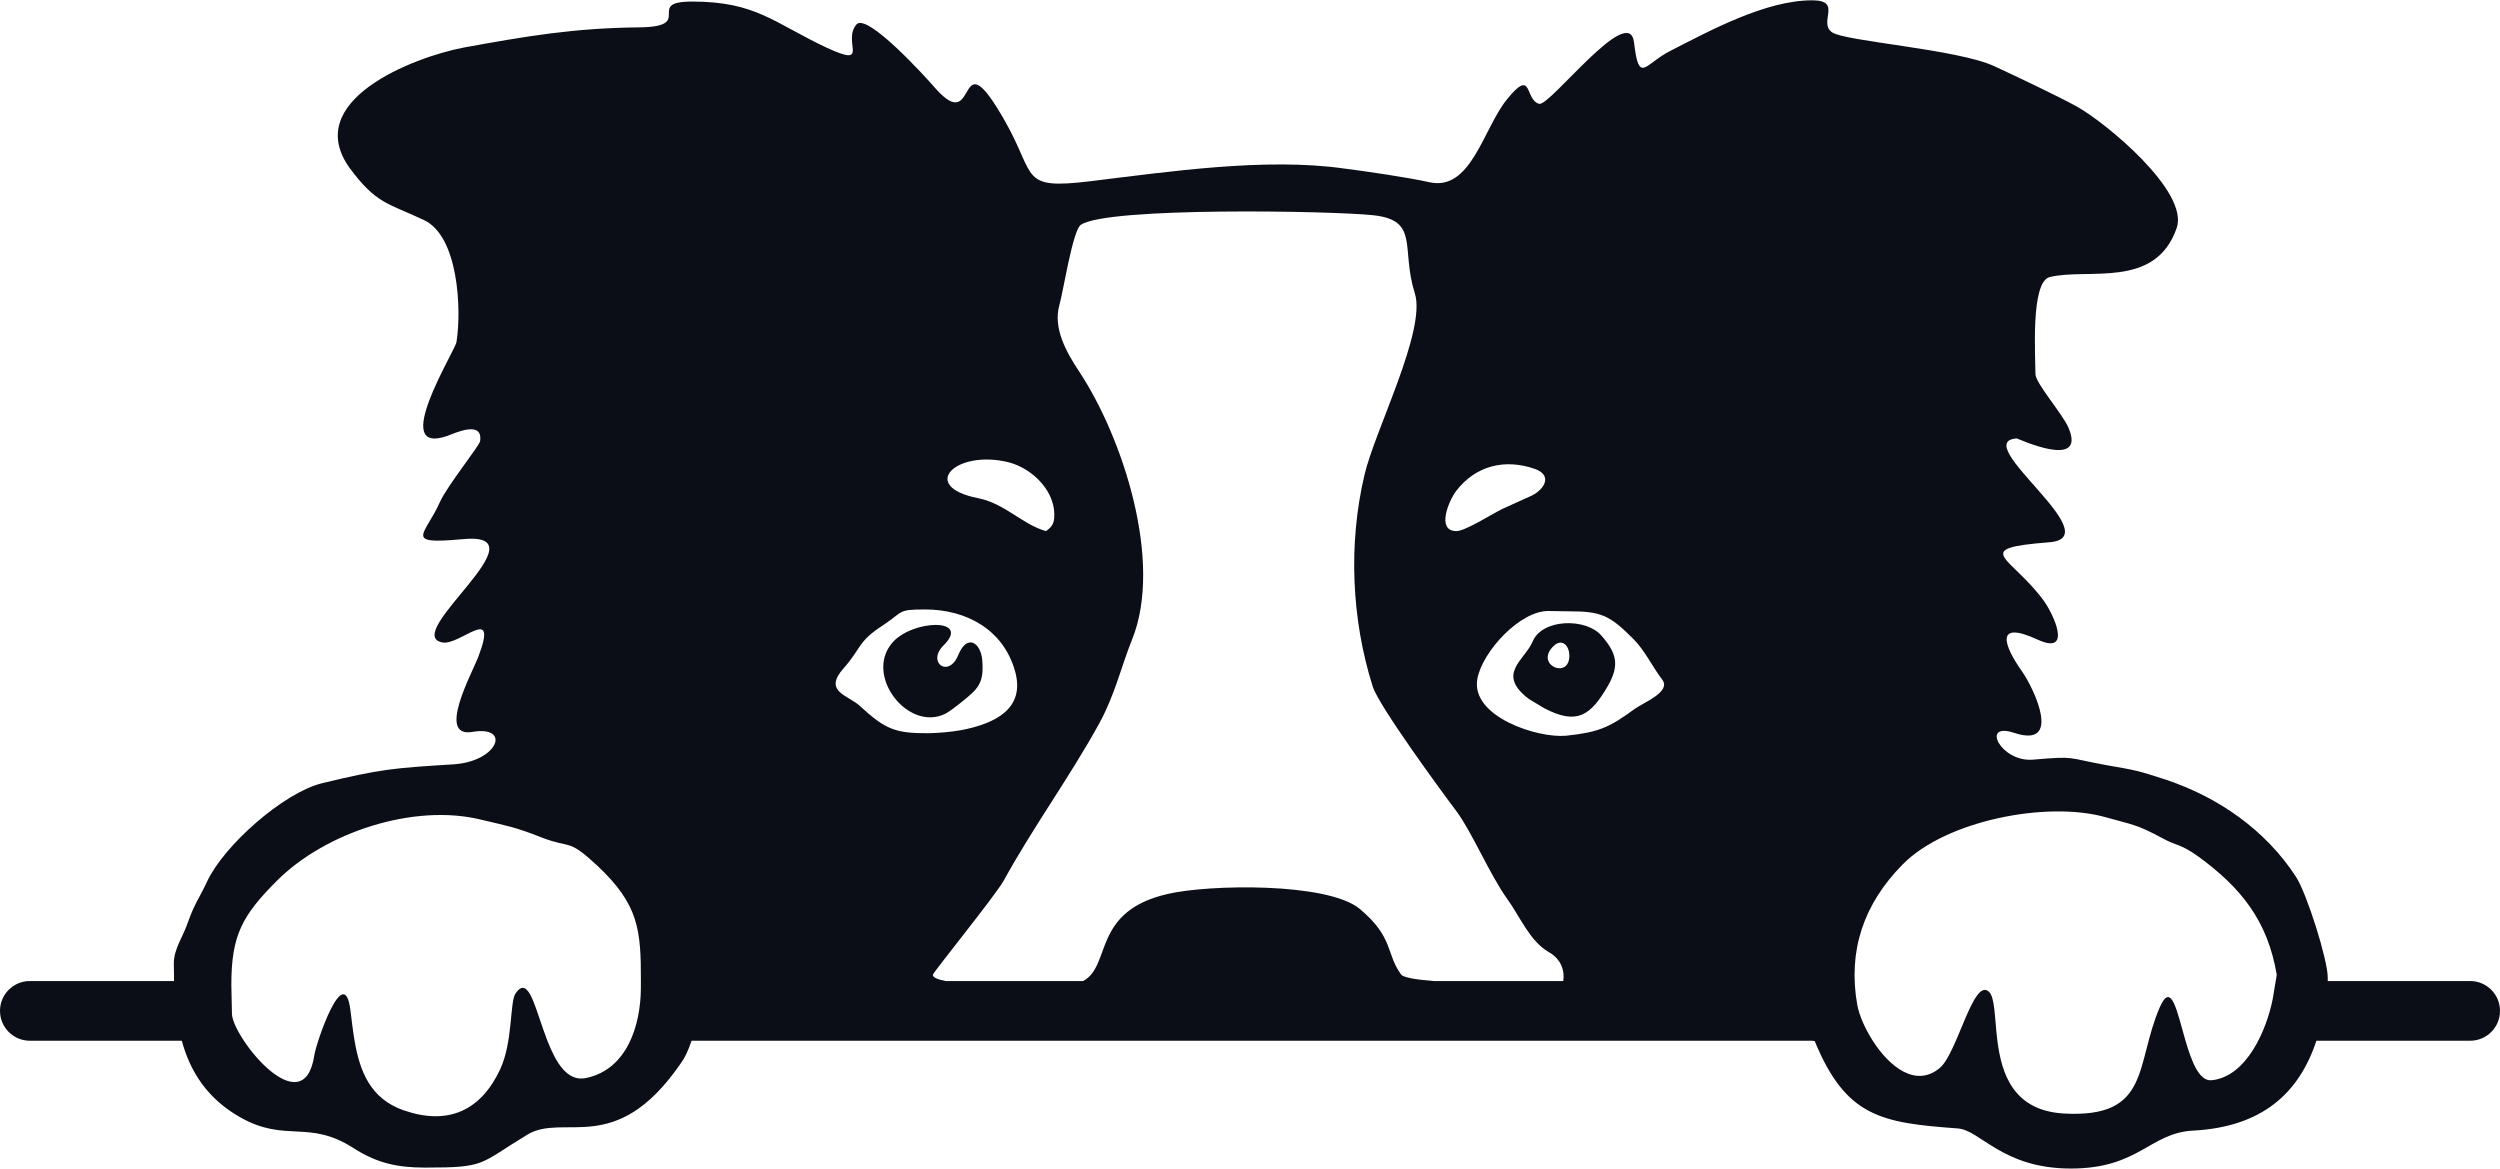
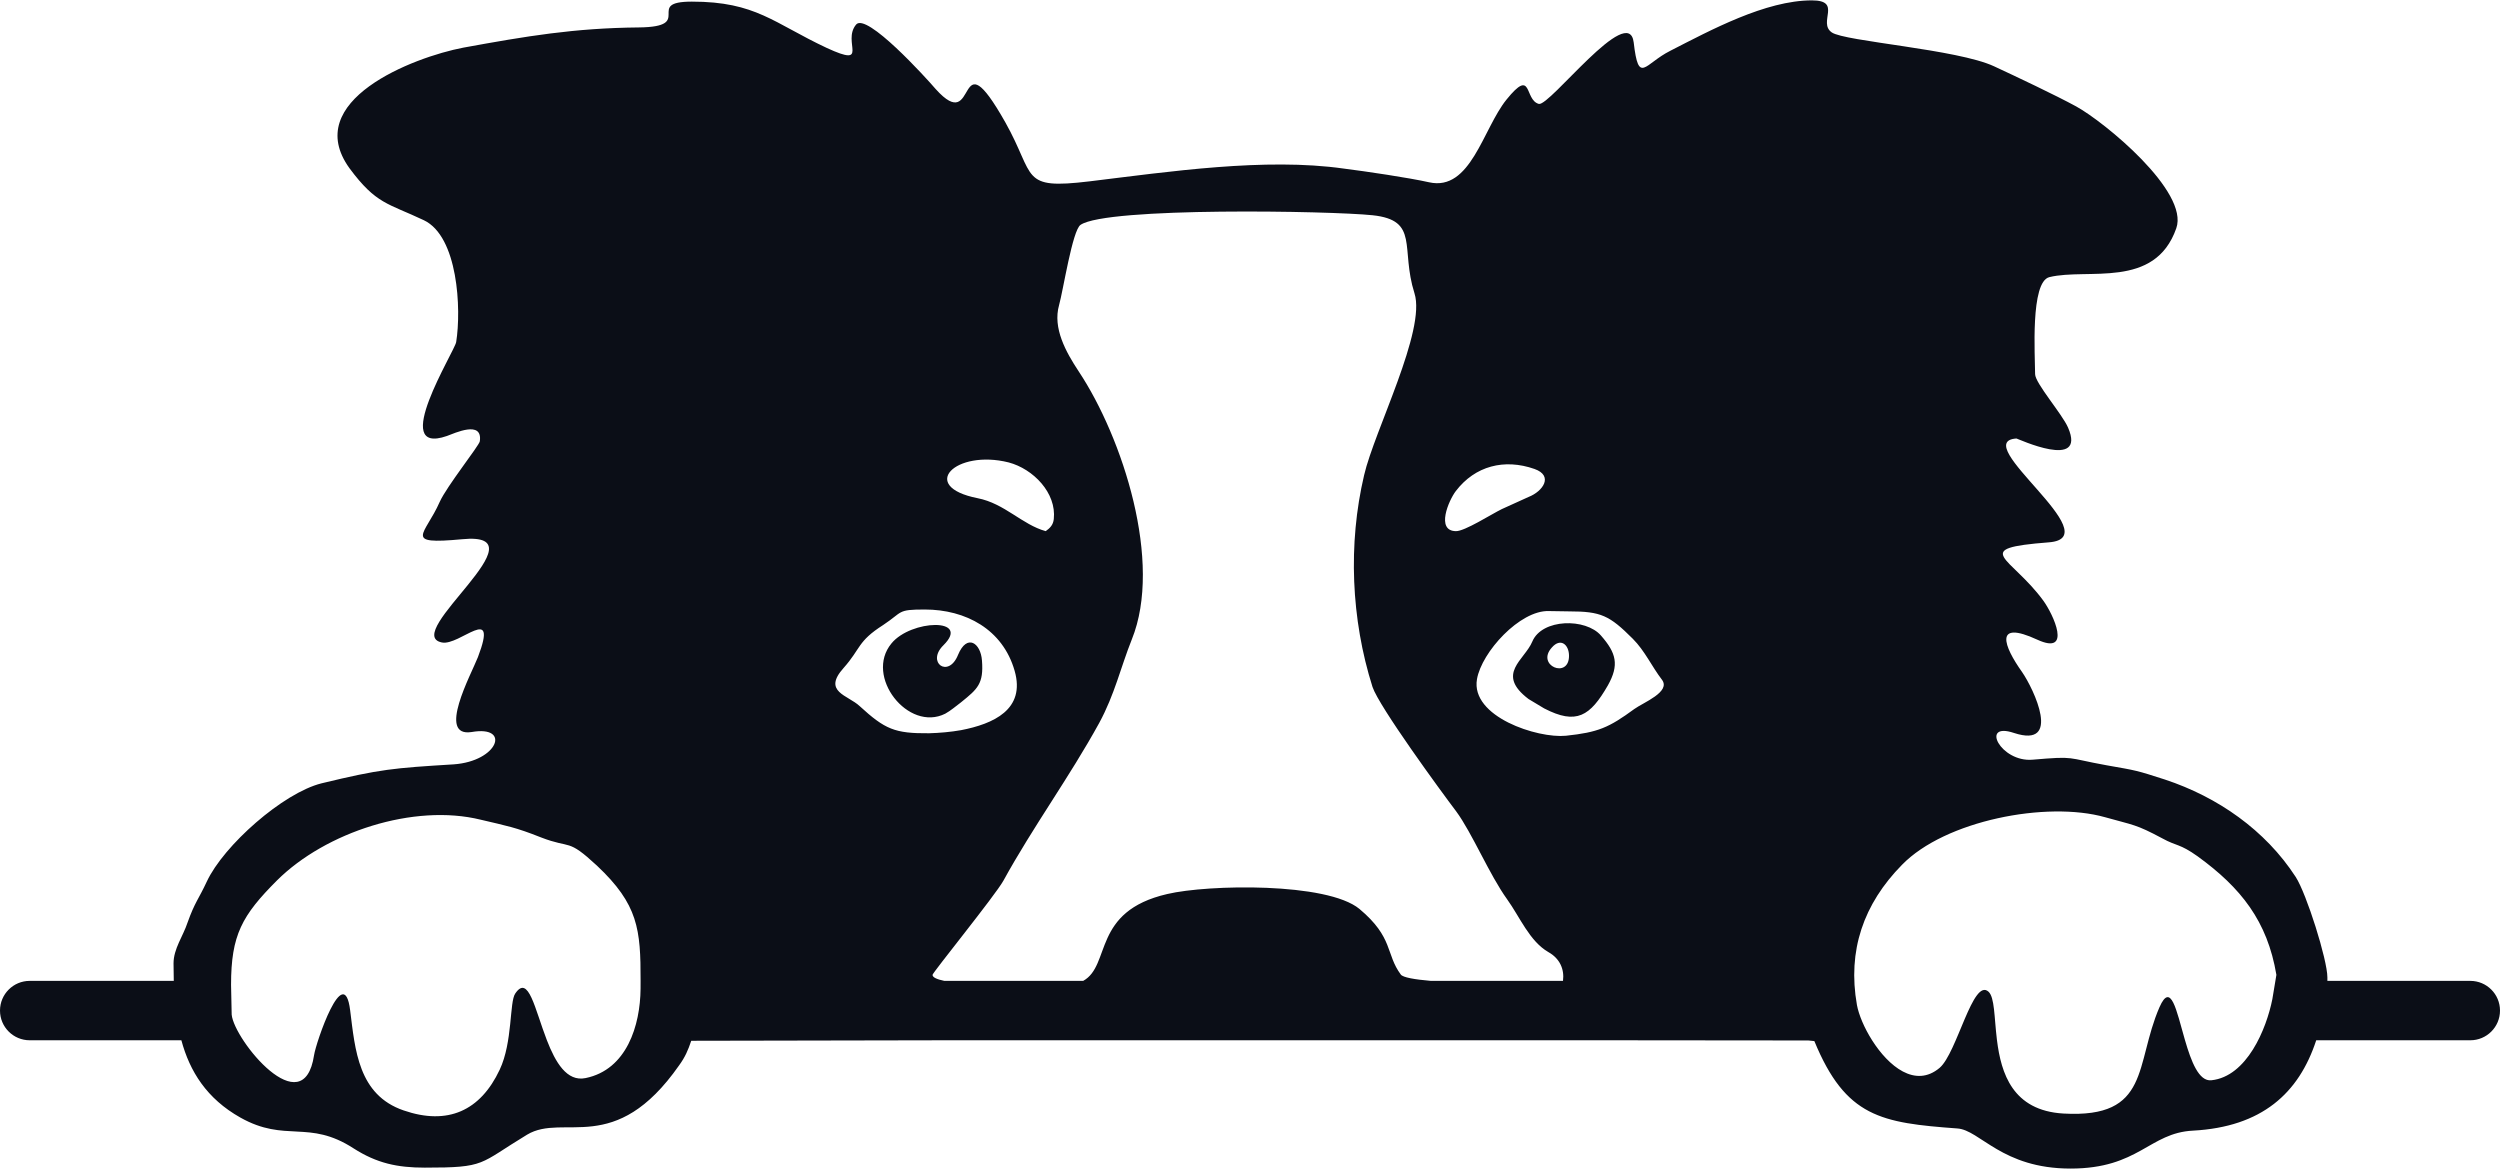
- <svg xmlns="http://www.w3.org/2000/svg" viewBox="0 0 2693.6 1259.03" width="2693.6" height="1259.03">
-   <path fill="#0B0E17" d="     M32.16,1057.01 L187.54,1057.01 C187.35,1050.67 187.28,1044.3 187.28,1037.91       C187.28,1022.16 197.67,1008.43 202.36,994.02 C210.4,971.58 214.08,969.23 223.13,949.8       C241.22,910.94 305.21,854.32 346.75,843.93 C410.41,828.52 424.14,827.51 489.14,823.49       C537.05,820.14 551.12,781.28 508.57,788.65 C470.71,794.68 507.9,726.67 515.27,707.91       C537.72,648.95 495.5,696.18 476.41,692.16 C431.51,683.12 589.65,571.89 498.18,580.94       C433.52,586.97 458.32,576.58 474.06,540.73 C481.77,523.65 516.61,480.09 517.28,475.4       C520.63,452.29 490.14,466.69 481.77,469.71 C419.12,491.48 490.14,378.58 491.82,368.53       C497.51,333.02 493.83,254.62 456.98,237.2 C418.11,218.77 405.72,220.11 376.9,181.25       C324.31,108.55 445.25,61.65 499.52,51.26 C567.53,38.87 618.79,30.15 688.81,29.48       C750.12,28.81 693.5,1.68 745.77,1.68 C814.78,1.68 833.88,24.79 891.17,51.6       C938.41,73.37 907.25,45.23 922.66,26.47 C933.72,12.73 998.38,84.09 1008.43,95.82       C1055.33,148.08 1028.53,34.51 1083.47,131.67 C1116.64,190.63 1098.88,204.37 1174.26,195.32       C1259.7,184.94 1363.55,169.53 1448.32,181.59 C1472.1,184.6 1517.67,191.3 1540.11,196.33       C1585.01,206.38 1598.07,138.7 1623.53,107.21 C1652.01,72.03 1642.29,107.55 1658.38,111.9       C1670.1,114.58 1755.2,2.01 1760.56,45.57 C1765.92,91.8 1771.95,68.68 1800.09,54.61       C1843.31,32.5 1902.61,0.34 1952.53,0.34 C1985.7,0.34 1958.56,24.12 1973.97,34.85       C1987.71,44.56 2109.32,52.94 2148.85,71.36 C2172.64,82.42 2215.19,102.52 2237.3,114.58       C2267.79,131.33 2359.25,206.38 2345.18,245.91 C2322.06,311.91 2249.7,288.46 2208.49,298.51       C2187.72,303.54 2193.08,383.61 2193.08,403.04 C2193.08,412.75 2222.22,445.92 2228.59,460.66       C2248.69,507.23 2173.98,472.39 2172.97,472.39 C2120.38,475.74 2274.49,579.26 2207.82,584.29       C2121.72,590.99 2166.94,599.36 2201.79,646.94 C2212.84,662.01 2233.28,706.57 2195.42,689.15       C2148.18,667.37 2159.24,696.18 2179.01,723.99 C2191.74,742.42 2222.22,806.74 2170.29,789.66       C2133.44,777.26 2155.89,821.48 2190.4,818.47 C2237.63,814.45 2225.58,816.46 2270.13,824.5       C2302.63,830.2 2301.96,829.86 2333.12,839.91 C2389.74,858.67 2440.99,894.18 2473.83,944.77       C2485.55,962.87 2508,1034.23 2508,1052.99 L2508,1057.01 L2661.44,1057.01       C2679.2,1057.01 2693.6,1071.41 2693.6,1089.17 C2693.6,1106.93 2679.2,1121.33 2661.44,1121.33       L2495.79,1121.33 C2477.01,1178.15 2437.06,1214.14 2363.27,1218.15       C2316.03,1220.5 2304.97,1259.03 2231.27,1259.03       C2157.23,1259.03 2133.78,1217.48 2109.32,1215.81       C2027.24,1209.78 1989.05,1203.75 1955.21,1121.67 L1952.01,1121.33 L746.15,1121.33       L745.1,1121.33 C741.75,1131.38 738.4,1139.09 732.03,1147.8       C662.68,1246.97 607.74,1198.72 568.2,1222.51 C515.6,1254.34 524.65,1258.02 457.98,1258.02       C428.5,1258.02 406.39,1253.33 381.26,1237.25 C332.68,1205.76 308.22,1231.56 259.31,1204.08       C223.22,1183.78 204.95,1154.62 195.87,1121.33 L32.16,1121.33 C14.4,1121.33 0,1106.93 0,1089.17       C0,1071.41 14.4,1057.01 32.16,1057.01 Z     M1167.01,1057.01 C1197.95,1040.49 1176.12,982.08 1258.02,963.2       C1302.24,952.81 1430.22,950.47 1465.07,979.28 C1501.92,1010.1 1493.21,1027.86 1509.62,1049.97       C1512.05,1053.27 1525.76,1055.5 1544.58,1057.01 L1684.36,1057.01       C1686.09,1044.15 1680.89,1032.69 1668.76,1025.85 C1648.33,1014.12 1637.94,987.99 1624.2,968.9       C1605.11,942.43 1586.35,897.2 1569.26,874.08 C1552.51,851.97 1486.17,761.18 1479.14,740.07       C1456.02,667.04 1452.67,585.96 1470.09,511.92 C1481.15,464.01 1537.1,355.8 1524.37,315.93       C1508.95,267.35 1530.06,237.2 1479.14,231.84 C1434.58,227.15 1192.69,222.79 1164.55,242.23       C1155.84,247.92 1145.79,313.25 1141.43,328.66 C1134.4,353.45 1148.8,379.25 1162.54,400.02       C1210.11,471.72 1253.33,605.73 1219.83,688.81 C1207.77,718.97 1201.4,748.11 1184.65,778.94       C1152.82,836.9 1113.29,890.83 1081.46,948.79 C1072.75,964.54 1005.08,1047.96 1005.08,1050.31       C1005.08,1053.18 1010.34,1055.36 1018.88,1057.01 L1167.01,1057.01 Z     M2017.77,1121.33 C2035.5,1149.01 2064.08,1172.57 2090.22,1150.48       C2108.98,1134.4 2126.07,1053.32 2142.82,1068.4 C2149.55,1074.45 2148.98,1095.97 2151.89,1119.9       C2151.94,1120.38 2152,1120.85 2152.06,1121.33 C2156.54,1156.63 2168.98,1196.56 2223.56,1199.73       C2317.71,1205.09 2300.28,1146.79 2327.09,1085.15       C2339.57,1056.86 2345.47,1089.46 2354.63,1120.9       C2354.67,1121.05 2354.72,1121.19 2354.76,1121.33       C2361.31,1143.74 2369.55,1165.41 2383.04,1163.88       C2421.23,1159.86 2442.33,1108.6 2448.7,1076.44 L2451.94,1057.01 L2453.06,1050.31       C2443.34,992.35 2414.86,956.5 2368.29,922.66 C2348.53,908.59 2345.85,911.94 2330.1,903.23       C2301.29,887.82 2299.28,889.16 2268.46,880.45 C2205.47,862.69 2095.92,884.13 2049.69,931.71       C2008.14,973.92 1990.72,1024.18 2001.11,1082.8       C2003.08,1093.44 2009.14,1107.87 2017.77,1121.33 Z     M589.78,1121.33 C598.95,1144.79 611.17,1165.68 631.19,1161.54       C675.75,1152.49 690.15,1104.58 690.49,1065.38 C690.5,1062.52 690.52,1059.73 690.52,1057.01       C690.66,1001.18 687.99,974.56 643.58,932.71 C611.09,902.56 616.11,914.96 583.28,902.23       C555.47,891.17 546.43,889.83 518.28,883.13 C446.25,865.37 351.11,896.53 298.84,948.46       C260.99,986.32 249.26,1007.42 249.26,1061.03 L249.93,1093.19       C252.61,1120.66 327.32,1212.12 338.71,1136.74 C340.72,1123.34 370.87,1034.56 377.57,1088.5       C378.91,1099.14 380.13,1110.15 381.96,1120.95 C381.98,1121.08 382,1121.2 382.03,1121.33       C387.54,1153.59 398.66,1183.86 435.2,1196.38 C482.77,1212.79 517.95,1196.71 538.72,1152.49       C552.79,1122.67 549.11,1079.45 555.47,1070.41 C569.75,1049.28 576.61,1087.32 589.51,1120.63       C589.6,1120.86 589.69,1121.1 589.78,1121.33 Z     M1690.87,658.66 L1669.1,658.33 C1637.94,657.32 1596.73,702.55 1591.71,731.7       C1584.67,772.24 1657.04,795.69 1687.52,792.67 C1722.37,788.99 1733.76,783.96 1761.23,763.86       C1770.94,756.82 1800.76,745.43 1791.05,732.37 C1779.99,717.96 1772.62,701.21 1759.55,688.14       C1734.43,663.02 1725.38,658.66 1690.87,658.66 Z     M1001.39,789.99 C1012.78,789.66 1024.51,788.65 1035.9,786.64       C1070.41,779.94 1105.58,764.53 1093.52,722.65 C1080.79,678.09 1040.92,656.65 996.7,656.65       C966.55,656.65 973.58,659 951.81,673.4 C924,691.16 928.02,698.53 909.26,719.64       C886.14,745.43 913.95,748.78 926.68,760.84 C953.82,785.64 964.2,790.33 1001.39,789.99 Z     M1664.07,763.19 L1647.32,753.14 C1611.47,726 1642.96,711.26 1651.34,691.16       C1661.73,666.37 1708.96,665.7 1725.38,684.79 C1741.8,703.56 1745.15,716.29 1732.75,738.4       C1713.66,771.57 1698.91,781.28 1664.07,763.19 Z     M1035.56,756.82 C1030.2,760.84 1024.84,765.54 1018.81,768.89       C978.94,788.99 931.37,728.68 960.85,693.17 C981.96,667.37 1046.95,665.36 1016.8,695.18       C998.04,713.61 1022.16,731.36 1032.55,705.57 C1042.26,682.11 1057.01,692.83 1058.35,711.6       C1060.33,736.74 1053.5,742.28 1036.23,756.28 Z     M1127.03,572.23 C1131.72,568.88 1135.07,565.53 1135.74,559.16       C1138.75,531.02 1113.62,505.22 1087.16,498.19 C1029.87,483.78 989.33,523.98 1053.66,536.71       C1082.8,542.41 1101.56,565.19 1127.03,572.23 Z     M1618.51,548.44 L1647.32,535.37 C1662.73,529.34 1674.46,512.59 1653.69,505.22       C1621.19,493.83 1589.7,501.87 1568.92,529.01 C1561.22,539.06 1547.15,571.89 1568.92,572.23       C1578.3,572.56 1607.45,553.8 1618.51,548.44 Z     M1690.87,706.57 C1690.87,694.51 1681.83,686.8 1672.45,697.53       C1654.69,716.96 1690.87,732.03 1690.87,706.57 Z" />
+ <svg xmlns="http://www.w3.org/2000/svg" viewBox="0 0 2694 1260" width="2694" height="1260">
+   <path fill="#0B0E17" d="     M32,1057 L187.26,1057 C187.07,1050.73 187,1044.43 187,1038.11       C187,1022.36 197.39,1008.62 202.08,994.22 C210.12,971.77 213.81,969.42 222.85,949.99       C240.95,911.12 304.94,854.49 346.49,844.11 C410.15,828.69 423.89,827.69 488.89,823.67       C536.81,820.32 550.88,781.45 508.33,788.82 C470.46,794.85 507.66,726.83 515.03,708.07       C537.48,649.1 495.26,696.34 476.16,692.32 C431.26,683.28 589.41,572.03 497.94,581.08       C433.27,587.11 458.07,576.72 473.82,540.87 C481.52,523.78 516.37,480.23 517.04,475.54       C520.39,452.42 489.9,466.82 481.52,469.84 C418.86,491.62 489.9,378.7 491.57,368.65       C497.27,333.13 493.58,254.73 456.73,237.3 C417.86,218.88 405.46,220.22 376.65,181.35       C324.04,108.64 445,61.73 499.28,51.34 C567.3,38.95 618.56,30.23 688.59,29.56       C749.91,28.89 693.28,1.75 745.55,1.75 C814.58,1.75 833.68,24.87 890.97,51.68       C938.22,73.46 907.05,45.31 922.47,26.55 C933.52,12.81 998.19,84.18 1008.24,95.91       C1055.15,148.18 1028.35,34.59 1083.3,131.76 C1116.47,190.73 1098.71,204.47 1174.1,195.42       C1259.54,185.03 1363.41,169.62 1448.18,181.68 C1471.97,184.7 1517.54,191.4 1539.99,196.43       C1584.89,206.48 1597.96,138.79 1623.42,107.3 C1651.9,72.12 1642.19,107.63 1658.27,111.99       C1670,114.67 1755.1,2.09 1760.46,45.65 C1765.83,91.89 1771.86,68.77 1800,54.69       C1843.23,32.58 1902.53,0.41 1952.46,0.41 C1985.63,0.41 1958.49,24.2 1973.9,34.92       C1987.64,44.64 2109.27,53.02 2148.81,71.45 C2172.59,82.5 2215.15,102.61 2237.26,114.67       C2267.75,131.42 2359.23,206.48 2345.15,246.02 C2322.03,312.02 2249.66,288.57 2208.45,298.62       C2187.67,303.65 2193.03,383.73 2193.03,403.16 C2193.03,412.88 2222.18,446.05 2228.55,460.79       C2248.65,507.37 2173.93,472.52 2172.93,472.52 C2120.33,475.87 2274.45,579.41 2207.78,584.43       C2121.67,591.13 2166.9,599.51 2201.75,647.09 C2212.8,662.17 2233.24,706.73 2195.38,689.31       C2148.14,667.53 2159.19,696.34 2178.96,724.15 C2191.69,742.58 2222.18,806.91 2170.25,789.83       C2133.39,777.43 2155.84,821.66 2190.35,818.64 C2237.6,814.62 2225.54,816.63 2270.1,824.67       C2302.6,830.37 2301.93,830.03 2333.09,840.09 C2389.72,858.85 2440.98,894.37 2473.82,944.96       C2485.55,963.05 2507.99,1034.42 2507.99,1053.19 L2507.99,1057 L2662,1057       C2679.67,1057 2694,1071.33 2694,1089 C2694,1106.67 2679.67,1121 2662,1121 L2495.96,1121       C2477.25,1178.14 2437.28,1214.34 2363.25,1218.37 C2316,1220.72 2304.95,1259.25 2231.23,1259.25       C2157.18,1259.25 2133.73,1217.7 2109.27,1216.03 C2027.18,1210 1988.98,1203.97 1955.14,1121.88       L1948.77,1121.21 L1735.99,1121 L1018.43,1121 L744.88,1121.54       C741.53,1131.59 738.18,1139.3 731.82,1148.01 C662.46,1247.19 607.51,1198.94 567.97,1222.73       C515.36,1254.56 524.41,1258.25 457.73,1258.25 C428.25,1258.25 406.13,1253.56 381,1237.47       C332.42,1205.98 307.96,1231.78 259.04,1204.3 C222.75,1183.89 204.48,1154.52 195.44,1121       L32,1121 C14.33,1121 0,1106.67 0,1089 C0,1071.33 14.33,1057 32,1057 Z     M1167.23,1057 C1197.61,1040.2 1176.3,982.19 1257.87,963.39       C1302.1,953 1430.09,950.66 1464.94,979.47 C1501.79,1010.3 1493.08,1028.06 1509.5,1050.17       C1511.82,1053.32 1524.41,1055.5 1541.92,1057 L1684.29,1057       C1685.93,1044.22 1680.72,1032.85 1668.66,1026.05       C1648.22,1014.32 1637.83,988.18 1624.09,969.09 C1604.99,942.62 1586.23,897.38 1569.14,874.26       C1552.39,852.15 1486.05,761.35 1479.01,740.24 C1455.89,667.19 1452.54,586.11 1469.96,512.06       C1481.02,464.14 1536.98,355.92 1524.24,316.04 C1508.83,267.46 1529.94,237.3 1479.01,231.94       C1434.45,227.25 1192.53,222.9 1164.38,242.33 C1155.67,248.03 1145.62,313.36 1141.26,328.78       C1134.23,353.57 1148.64,379.37 1162.37,400.15 C1209.95,471.85 1253.18,605.88 1219.67,688.97       C1207.61,719.13 1201.24,748.28 1184.49,779.1 C1152.66,837.07 1113.12,891.02 1081.29,948.98       C1072.58,964.73 1004.89,1048.16 1004.89,1050.51 C1004.89,1053.26 1009.73,1055.38 1017.64,1057       Z     M2017.36,1121 C2035.07,1148.91 2063.85,1172.93 2090.17,1150.69       C2108.93,1134.61 2126.02,1053.52 2142.77,1068.6       C2149.5,1074.66 2148.93,1096.18 2151.84,1120.11 C2151.88,1120.41 2151.91,1120.7 2151.95,1121       C2156.37,1156.43 2168.66,1196.76 2223.52,1199.95 C2317.68,1205.31 2300.26,1147 2327.06,1085.35       C2339.38,1057.44 2345.29,1088.81 2354.25,1119.86 Q2354.41,1120.43 2354.58,1121       C2361.16,1143.6 2369.42,1165.64 2383.02,1164.09       C2421.21,1160.07 2442.32,1108.81 2448.69,1076.64 L2451.96,1057 L2453.04,1050.51       C2443.33,992.54 2414.85,956.69 2368.27,922.85 C2348.5,908.77 2345.82,912.12 2330.08,903.41       C2301.26,888 2299.25,889.34 2268.42,880.63 C2205.43,862.87 2095.86,884.31 2049.63,931.89       C2008.08,974.11 1990.65,1024.37 2001.04,1083.01 C2002.99,1093.5 2008.91,1107.69 2017.36,1121 Z     M589.34,1121 C598.53,1144.68 610.79,1165.92 630.96,1161.75       C675.52,1152.7 689.93,1104.79 690.27,1065.58 C690.28,1062.69 690.3,1059.88 690.3,1057.14       L690.3,1057 C690.43,1001.31 687.71,974.7 643.36,932.9       C610.86,902.74 615.88,915.14 583.05,902.41 C555.24,891.35 546.19,890.01 518.04,883.31       C446.01,865.55 350.85,896.71 298.58,948.65 C260.71,986.51 248.99,1007.62 248.99,1061.23       L249.66,1093.39 C252.34,1120.87 327.06,1212.34 338.45,1136.95       C340.46,1123.55 370.62,1034.76 377.32,1088.7 C382.68,1131.26 386.03,1179.84 434.95,1196.59       C482.53,1213.01 517.71,1196.93 538.48,1152.7 C552.56,1122.88 548.87,1079.66 555.24,1070.61       C569.52,1049.48 576.37,1087.52 589.28,1120.84 Z     M1690.77,658.82 L1668.99,658.48 C1637.83,657.48 1596.62,702.71 1591.59,731.86       C1584.56,772.4 1656.93,795.86 1687.42,792.84 C1722.27,789.16 1733.66,784.13 1761.14,764.03       C1770.85,756.99 1800.67,745.6 1790.96,732.53 C1779.9,718.12 1772.53,701.37 1759.46,688.3       C1734.33,663.17 1725.28,658.82 1690.77,658.82 Z     M1001.21,790.16 C1012.6,789.83 1024.33,788.82 1035.72,786.81       C1070.23,780.11 1105.41,764.7 1093.35,722.81 C1080.62,678.25 1040.75,656.81 996.52,656.81       C966.36,656.81 973.4,659.15 951.62,673.56 C923.81,691.32 927.83,698.69 909.06,719.8       C885.95,745.6 913.76,748.95 926.49,761.01 C953.63,785.81 964.02,790.5 1001.21,790.16 Z     M1663.97,763.36 L1647.21,753.3 C1611.36,726.16 1642.86,711.42 1651.23,691.32       C1661.62,666.52 1708.86,665.85 1725.28,684.95 C1741.7,703.71 1745.05,716.45 1732.65,738.56       C1713.56,771.73 1698.81,781.45 1663.97,763.36 Z     M1035.38,756.99 C1030.02,761.01 1024.66,765.7 1018.63,769.05       C978.76,789.16 931.18,728.84 960.66,693.33 C981.77,667.53 1046.78,665.52 1016.62,695.34       C997.86,713.77 1021.98,731.52 1032.37,705.72 C1042.09,682.27 1056.83,692.99 1058.17,711.76       C1060.15,736.9 1053.32,742.44 1036.05,756.45 Z     M1126.86,572.37 C1131.55,569.02 1134.9,565.67 1135.57,559.3       C1138.58,531.16 1113.45,505.36 1086.98,498.32 C1029.69,483.91 989.15,524.12 1053.48,536.85       C1082.63,542.55 1101.39,565.33 1126.86,572.37 Z     M1618.4,548.58 L1647.21,535.51 C1662.63,529.48 1674.35,512.73 1653.58,505.36       C1621.08,493.96 1589.58,502.01 1568.81,529.15 C1561.1,539.2 1547.03,572.03 1568.81,572.37       C1578.19,572.7 1607.34,553.94 1618.4,548.58 Z     M1690.77,706.73 C1690.77,694.67 1681.72,686.96 1672.34,697.68       C1654.58,717.12 1690.77,732.19 1690.77,706.73 Z" />
</svg>
